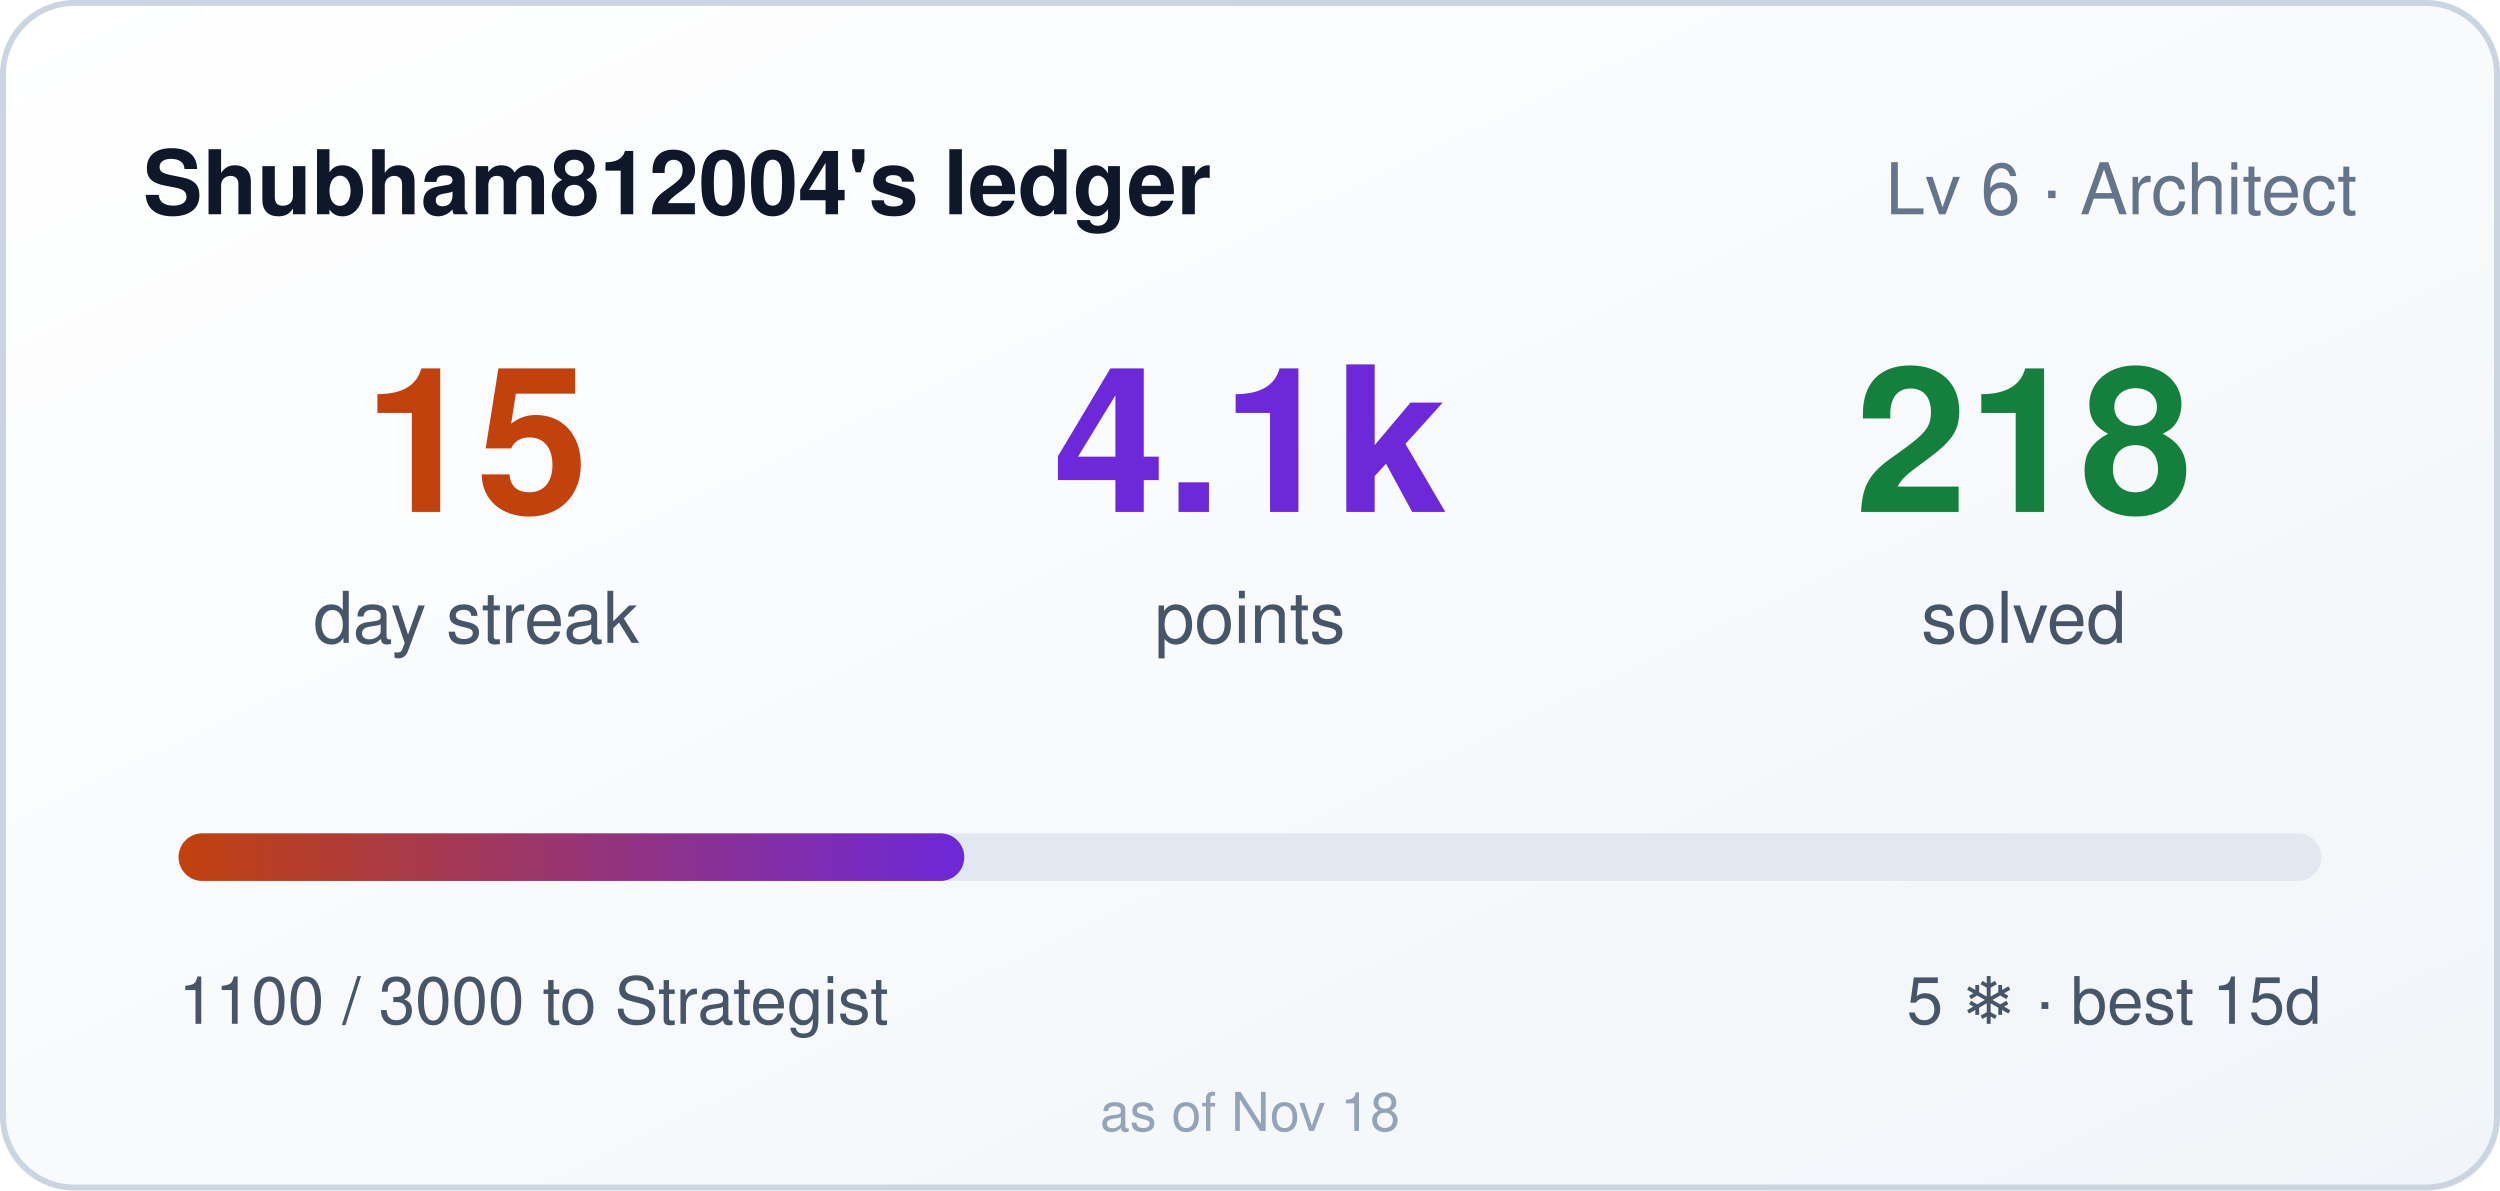
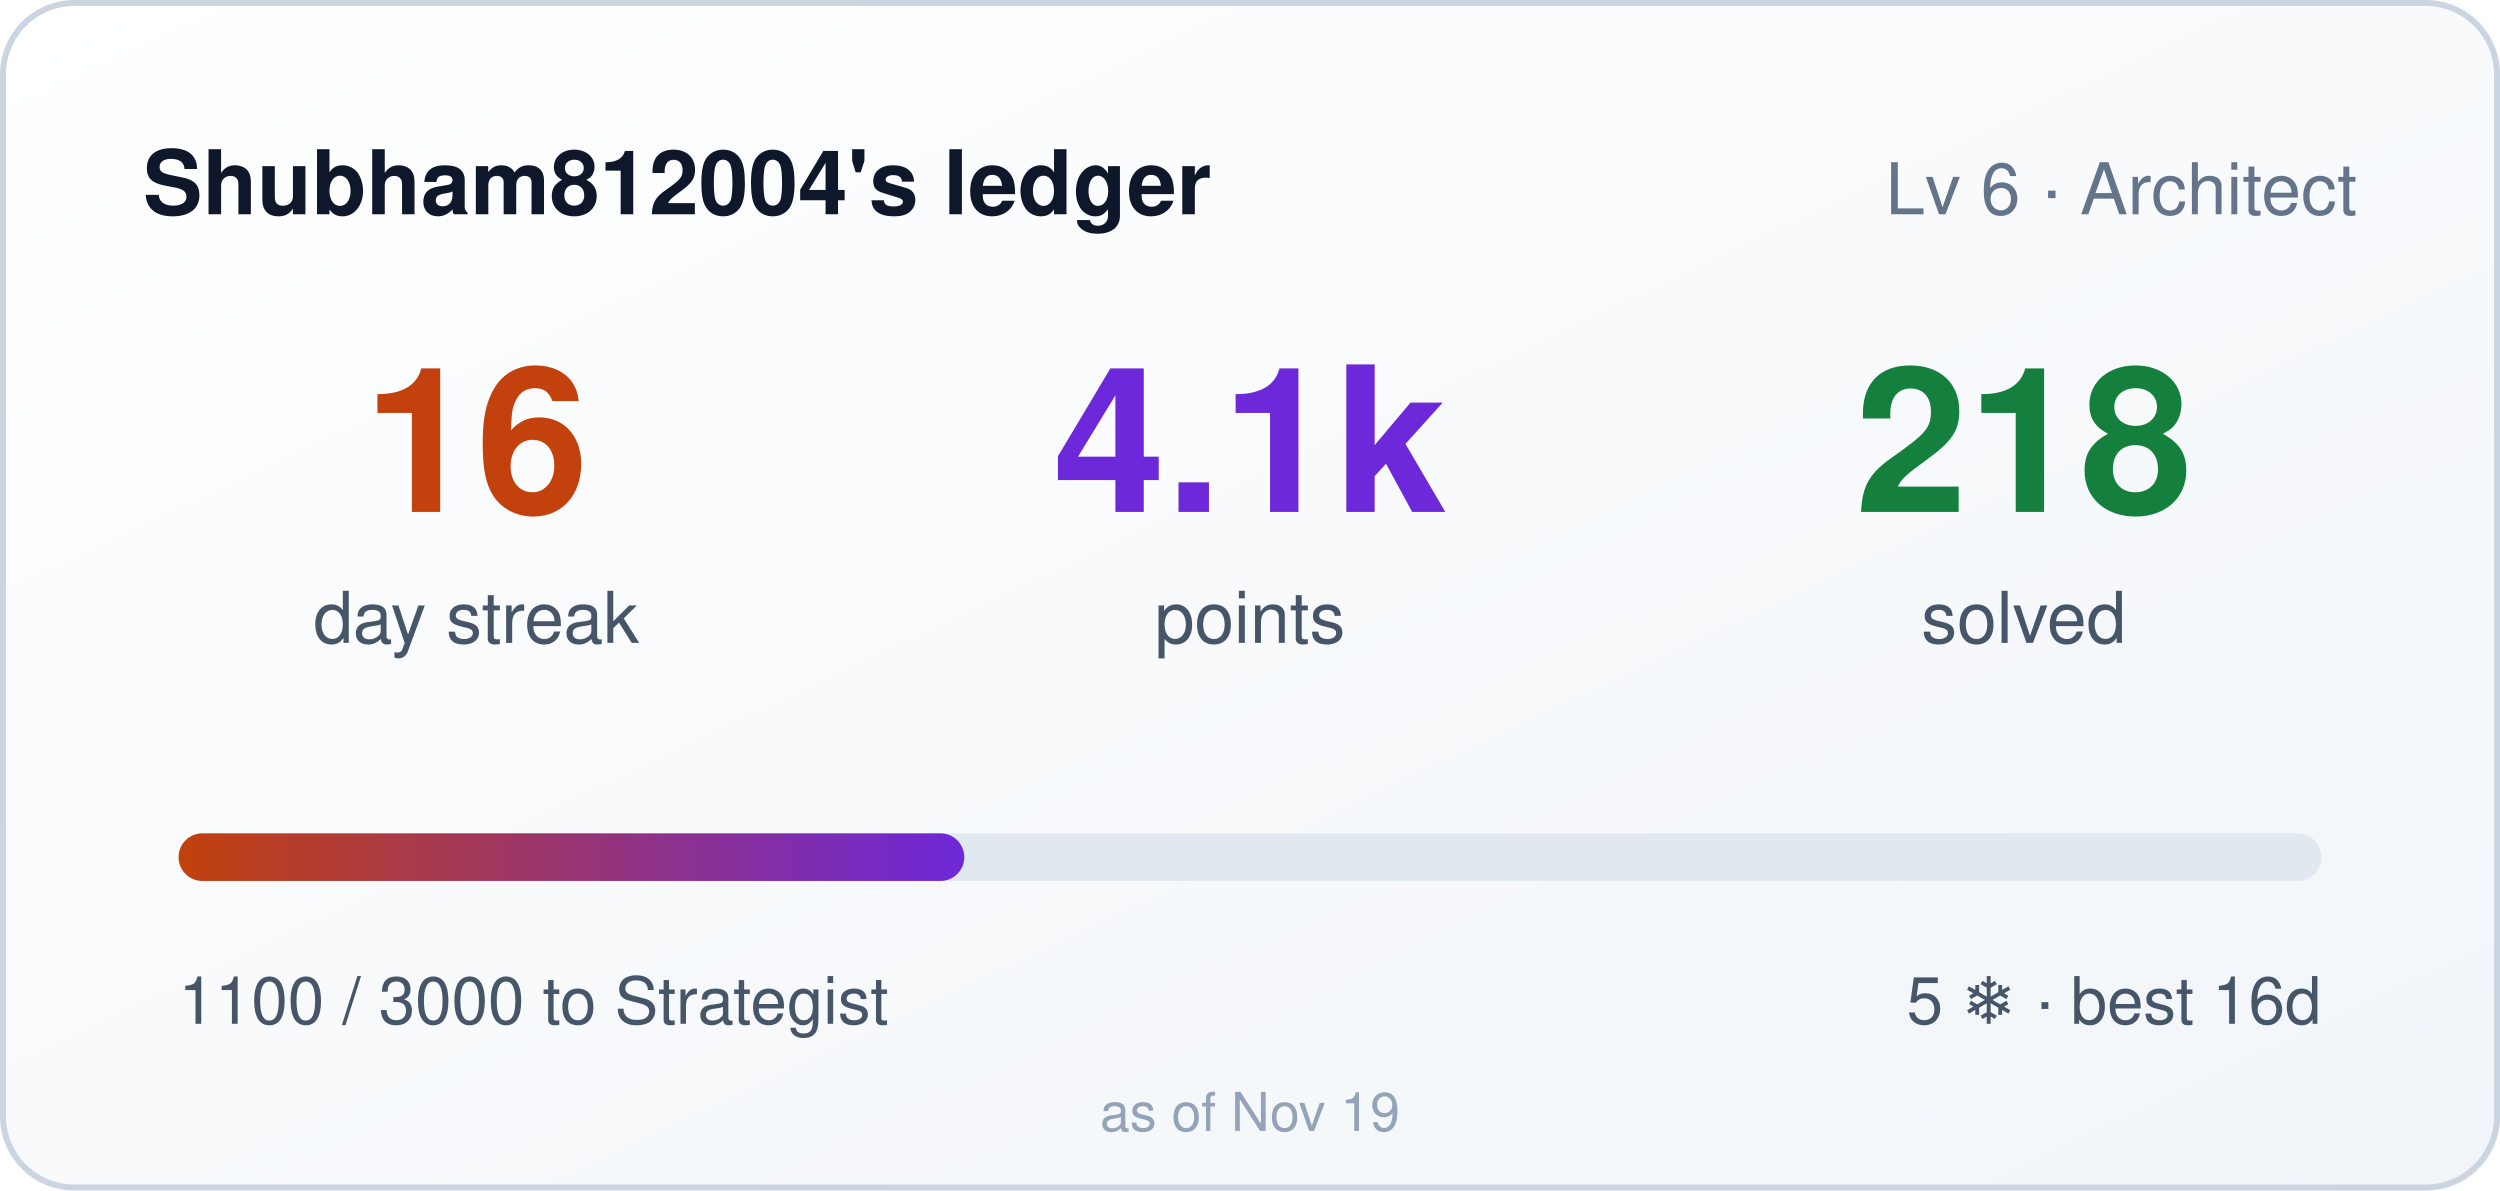
- <svg xmlns="http://www.w3.org/2000/svg" width="420" height="200" role="img" aria-label="Shubham812004's ledger: 15 day streak, 4100 points">
+ <svg xmlns="http://www.w3.org/2000/svg" width="420" height="200" role="img" aria-label="Shubham812004's ledger: 16 day streak, 4100 points">
  <style>
    .bar,.n{transform-box:fill-box}
    .bar{transform-origin:left center}
    @media (prefers-reduced-motion: no-preference){
      .bar{animation:cl-grow .9s cubic-bezier(.22,1,.36,1) both}
      .n{animation:cl-rise .5s ease-out both}
      .n2{animation-delay:.08s}
      .n3{animation-delay:.16s}
    }
    @keyframes cl-grow{from{transform:scaleX(0)}to{transform:scaleX(1)}}
    @keyframes cl-rise{from{opacity:0;transform:translateY(6px)}to{opacity:1;transform:none}}
  </style>
  <defs>
    <linearGradient id="bg" x1="0" y1="0" x2="1" y2="1">
      <stop offset="0" stop-color="#ffffff" />
      <stop offset="1" stop-color="#f1f5f9" />
    </linearGradient>
    <linearGradient id="bar" x1="0" y1="0" x2="1" y2="0">
      <stop offset="0" stop-color="#c2410c" />
      <stop offset="1" stop-color="#6d28d9" />
    </linearGradient>
  </defs>
  <rect width="420" height="200" rx="12" fill="url(#bg)" />
  <rect x="0.5" y="0.5" width="419" height="199" rx="12" fill="none" stroke="#cbd5e1" />
  <text x="24" y="36" fill="#0f172a" font-size="15" font-weight="600" font-family="Segoe UI,Helvetica,Arial,sans-serif">Shubham812004's ledger</text>
  <text x="396" y="36" fill="#64748b" font-size="12" text-anchor="end" font-family="Segoe UI,Helvetica,Arial,sans-serif">Lv 6 · Architect</text>
  <g font-family="Segoe UI,Helvetica,Arial,sans-serif">
-     <text class="n n1" x="80" y="86" fill="#c2410c" font-size="34" font-weight="700" text-anchor="middle">15</text>
+     <text class="n n1" x="80" y="86" fill="#c2410c" font-size="34" font-weight="700" text-anchor="middle">16</text>
    <text x="80" y="108" fill="#475569" font-size="12" text-anchor="middle">day streak</text>
    <text class="n n2" x="210" y="86" fill="#6d28d9" font-size="34" font-weight="700" text-anchor="middle">4.1k</text>
    <text x="210" y="108" fill="#475569" font-size="12" text-anchor="middle">points</text>
    <text class="n n3" x="340" y="86" fill="#15803d" font-size="34" font-weight="700" text-anchor="middle">218</text>
    <text x="340" y="108" fill="#475569" font-size="12" text-anchor="middle">solved</text>
  </g>
  <rect x="30" y="140" width="360" height="8" rx="4" fill="#e2e8f0" />
  <rect class="bar" x="30" y="140" width="132" height="8" rx="4" fill="url(#bar)" />
  <text x="30" y="172" fill="#475569" font-size="11" font-family="Segoe UI,Helvetica,Arial,sans-serif">1100 / 3000 to Strategist</text>
-   <text x="390" y="172" fill="#475569" font-size="11" text-anchor="end" font-family="Segoe UI,Helvetica,Arial,sans-serif">5 ❄ · best 15d</text>
-   <text x="210" y="190" fill="#94a3b8" font-size="9" text-anchor="middle" font-family="Segoe UI,Helvetica,Arial,sans-serif">as of Nov 18</text>
+   <text x="390" y="172" fill="#475569" font-size="11" text-anchor="end" font-family="Segoe UI,Helvetica,Arial,sans-serif">5 ❄ · best 16d</text>
+   <text x="210" y="190" fill="#94a3b8" font-size="9" text-anchor="middle" font-family="Segoe UI,Helvetica,Arial,sans-serif">as of Nov 19</text>
</svg>
